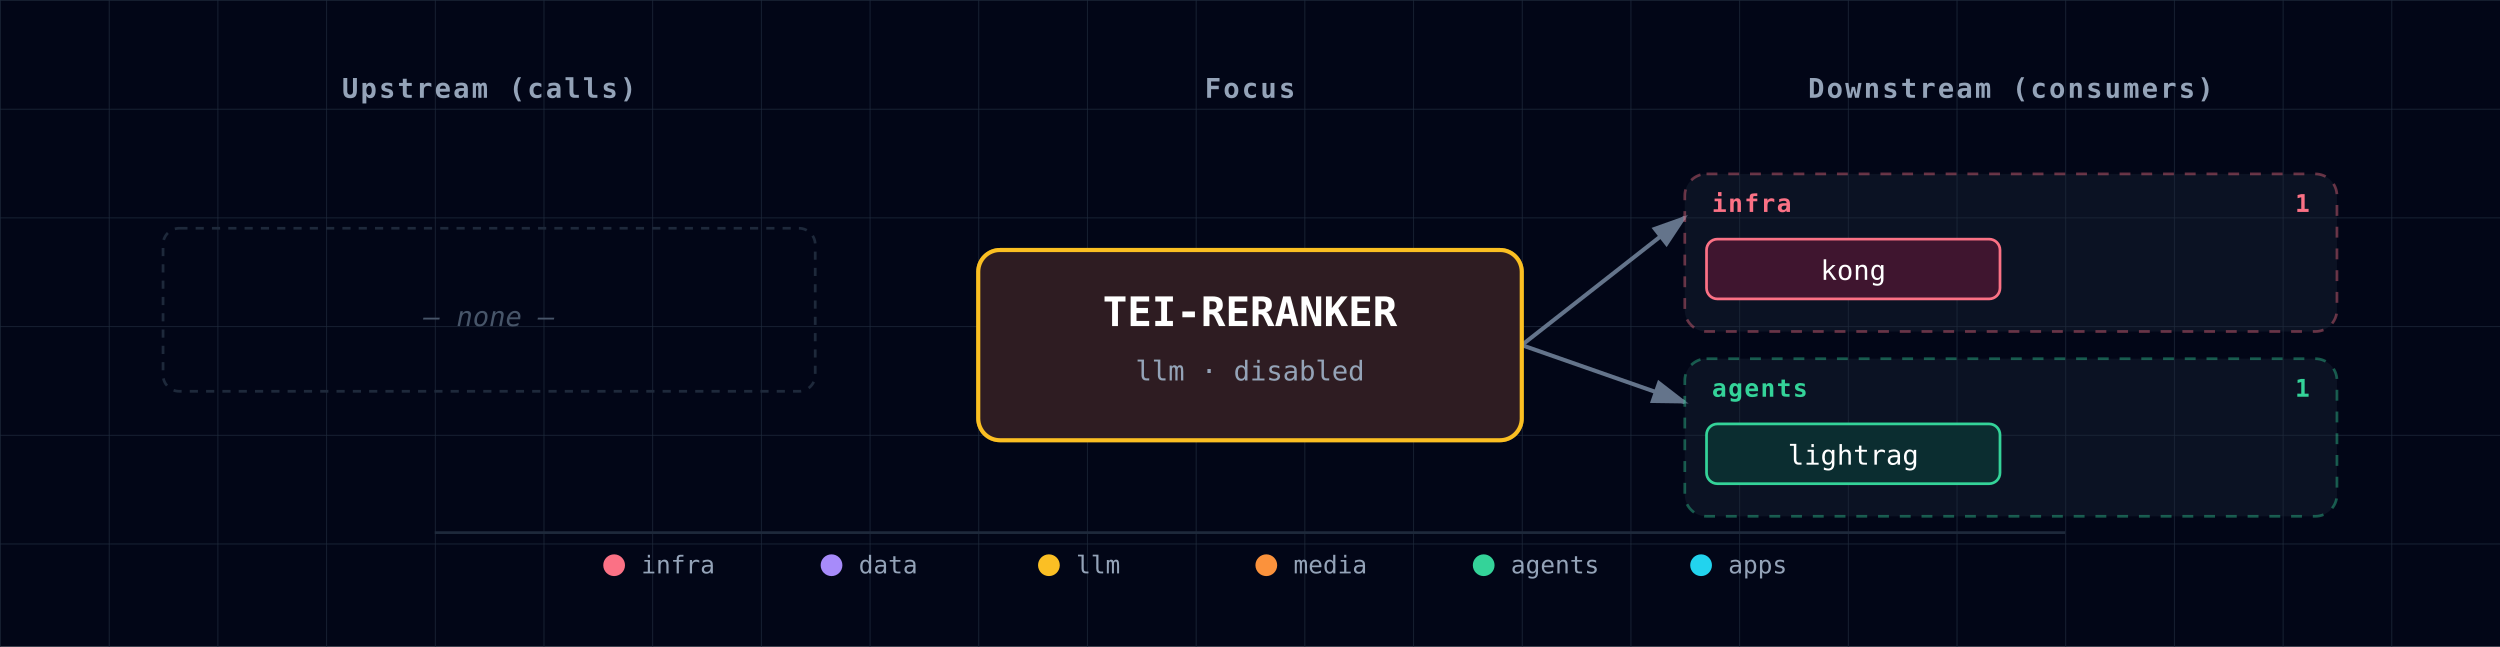
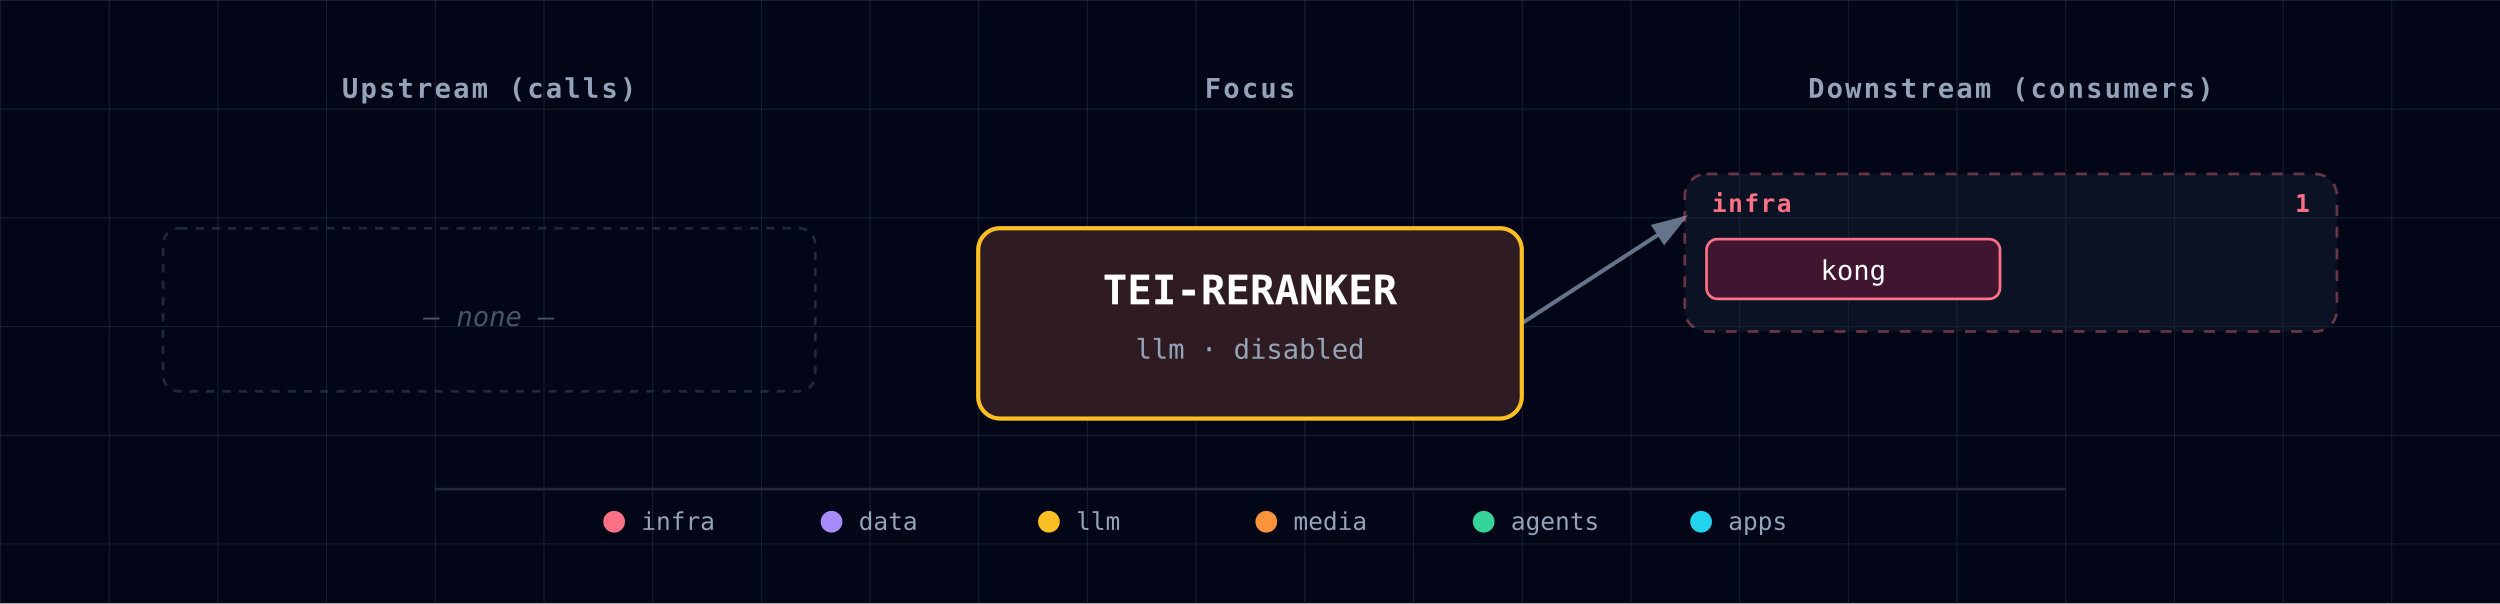
- <svg xmlns="http://www.w3.org/2000/svg" viewBox="0 0 920 238" font-family="'JetBrains Mono', 'Fira Code', Menlo, Consolas, monospace">
+ <svg xmlns="http://www.w3.org/2000/svg" viewBox="0 0 920 222" font-family="'JetBrains Mono', 'Fira Code', Menlo, Consolas, monospace">
  <defs>
    <pattern id="grid" width="40" height="40" patternUnits="userSpaceOnUse">
      <path d="M 40 0 L 0 0 0 40" fill="none" stroke="#1e293b" stroke-width="0.5" />
    </pattern>
    <marker id="arrowhead" markerWidth="9" markerHeight="6" refX="8" refY="3" orient="auto">
      <polygon points="0 0, 9 3, 0 6" fill="#64748b" />
    </marker>
    <filter id="focus-glow" x="-50%" y="-50%" width="200%" height="200%">
      <feGaussianBlur in="SourceAlpha" stdDeviation="6" />
      <feFlood flood-color="#fbbf24" flood-opacity="0.6" />
      <feComposite in2="SourceAlpha" operator="in" />
      <feMerge>
        <feMergeNode />
        <feMergeNode in="SourceGraphic" />
      </feMerge>
    </filter>
  </defs>
-   <rect width="920" height="238" fill="#020617" />
-   <rect width="920" height="238" fill="url(#grid)" />
+   <rect width="920" height="222" fill="#020617" />
+   <rect width="920" height="222" fill="url(#grid)" />
  <text x="180" y="36" fill="#94a3b8" font-size="10" font-weight="600" text-anchor="middle" letter-spacing="0.08em">Upstream (calls)</text>
  <text x="460" y="36" fill="#94a3b8" font-size="10" font-weight="600" text-anchor="middle" letter-spacing="0.08em">Focus</text>
  <text x="740" y="36" fill="#94a3b8" font-size="10" font-weight="600" text-anchor="middle" letter-spacing="0.08em">Downstream (consumers)</text>
-   <line x1="560" y1="127" x2="620" y2="80" stroke="#64748b" stroke-width="1.5" marker-end="url(#arrowhead)" />
-   <line x1="560" y1="127" x2="620" y2="148" stroke="#64748b" stroke-width="1.5" marker-end="url(#arrowhead)" />
+   <line x1="560" y1="119" x2="620" y2="80" stroke="#64748b" stroke-width="1.5" marker-end="url(#arrowhead)" />
  <g>
    <rect x="60" y="84" width="240" height="60" rx="6" fill="none" stroke="#1e293b" stroke-width="1" stroke-dasharray="3,3" />
    <text x="180" y="120" fill="#475569" font-size="10" font-style="italic" text-anchor="middle">— none —</text>
  </g>
  <g>
    <g class="cluster">
      <rect x="620" y="64" width="240" height="58" rx="8" fill="rgba(30,41,59,0.35)" stroke="#fb7185" stroke-width="1" stroke-dasharray="4,4" stroke-opacity="0.4" />
      <text x="630" y="78" fill="#fb7185" font-size="9" font-weight="700" text-anchor="start" style="letter-spacing:0.06em;text-transform:uppercase;">infra</text>
      <text x="850" y="78" fill="#fb7185" font-size="9" font-weight="600" text-anchor="end">1</text>
    </g>
    <g>
      <rect x="628" y="88" width="108" height="22" rx="4" fill="#0f172a" />
      <rect x="628" y="88" width="108" height="22" rx="4" fill="rgba(136, 19, 55, 0.4)" stroke="#fb7185" stroke-width="1" />
      <text x="682" y="103" fill="white" font-size="10" text-anchor="middle">kong</text>
    </g>
-     <g class="cluster">
-       <rect x="620" y="132" width="240" height="58" rx="8" fill="rgba(30,41,59,0.35)" stroke="#34d399" stroke-width="1" stroke-dasharray="4,4" stroke-opacity="0.4" />
-       <text x="630" y="146" fill="#34d399" font-size="9" font-weight="700" text-anchor="start" style="letter-spacing:0.06em;text-transform:uppercase;">agents</text>
-       <text x="850" y="146" fill="#34d399" font-size="9" font-weight="600" text-anchor="end">1</text>
-     </g>
-     <g>
-       <rect x="628" y="156" width="108" height="22" rx="4" fill="#0f172a" />
-       <rect x="628" y="156" width="108" height="22" rx="4" fill="rgba(6, 78, 59, 0.4)" stroke="#34d399" stroke-width="1" />
-       <text x="682" y="171" fill="white" font-size="10" text-anchor="middle">lightrag</text>
-     </g>
  </g>
  <g class="focus" filter="url(#focus-glow)">
-     <rect x="360" y="92" width="200" height="70" rx="8" fill="#0f172a" />
-     <rect x="360" y="92" width="200" height="70" rx="8" fill="rgba(120, 53, 15, 0.3)" stroke="#fbbf24" stroke-width="1.5" />
-     <text x="460" y="120" fill="white" font-size="15" font-weight="700" text-anchor="middle">TEI-RERANKER</text>
-     <text x="460" y="140" fill="#94a3b8" font-size="10" text-anchor="middle">llm · disabled</text>
+     <rect x="360" y="84" width="200" height="70" rx="8" fill="#0f172a" />
+     <rect x="360" y="84" width="200" height="70" rx="8" fill="rgba(120, 53, 15, 0.3)" stroke="#fbbf24" stroke-width="1.5" />
+     <text x="460" y="112" fill="white" font-size="15" font-weight="700" text-anchor="middle">TEI-RERANKER</text>
+     <text x="460" y="132" fill="#94a3b8" font-size="10" text-anchor="middle">llm · disabled</text>
  </g>
  <g class="legend">
-     <line x1="160" y1="196" x2="760" y2="196" stroke="#1e293b" stroke-width="1" />
-     <circle cx="226" cy="208" r="4" fill="#fb7185" />
-     <text x="236" y="211" fill="#94a3b8" font-size="9" font-weight="400" text-anchor="start">infra</text>
-     <circle cx="306" cy="208" r="4" fill="#a78bfa" />
-     <text x="316" y="211" fill="#94a3b8" font-size="9" font-weight="400" text-anchor="start">data</text>
-     <circle cx="386" cy="208" r="4" fill="#fbbf24" />
-     <text x="396" y="211" fill="#94a3b8" font-size="9" font-weight="400" text-anchor="start">llm</text>
-     <circle cx="466" cy="208" r="4" fill="#fb923c" />
-     <text x="476" y="211" fill="#94a3b8" font-size="9" font-weight="400" text-anchor="start">media</text>
-     <circle cx="546" cy="208" r="4" fill="#34d399" />
-     <text x="556" y="211" fill="#94a3b8" font-size="9" font-weight="400" text-anchor="start">agents</text>
-     <circle cx="626" cy="208" r="4" fill="#22d3ee" />
-     <text x="636" y="211" fill="#94a3b8" font-size="9" font-weight="400" text-anchor="start">apps</text>
+     <line x1="160" y1="180" x2="760" y2="180" stroke="#1e293b" stroke-width="1" />
+     <circle cx="226" cy="192" r="4" fill="#fb7185" />
+     <text x="236" y="195" fill="#94a3b8" font-size="9" font-weight="400" text-anchor="start">infra</text>
+     <circle cx="306" cy="192" r="4" fill="#a78bfa" />
+     <text x="316" y="195" fill="#94a3b8" font-size="9" font-weight="400" text-anchor="start">data</text>
+     <circle cx="386" cy="192" r="4" fill="#fbbf24" />
+     <text x="396" y="195" fill="#94a3b8" font-size="9" font-weight="400" text-anchor="start">llm</text>
+     <circle cx="466" cy="192" r="4" fill="#fb923c" />
+     <text x="476" y="195" fill="#94a3b8" font-size="9" font-weight="400" text-anchor="start">media</text>
+     <circle cx="546" cy="192" r="4" fill="#34d399" />
+     <text x="556" y="195" fill="#94a3b8" font-size="9" font-weight="400" text-anchor="start">agents</text>
+     <circle cx="626" cy="192" r="4" fill="#22d3ee" />
+     <text x="636" y="195" fill="#94a3b8" font-size="9" font-weight="400" text-anchor="start">apps</text>
  </g>
</svg>
